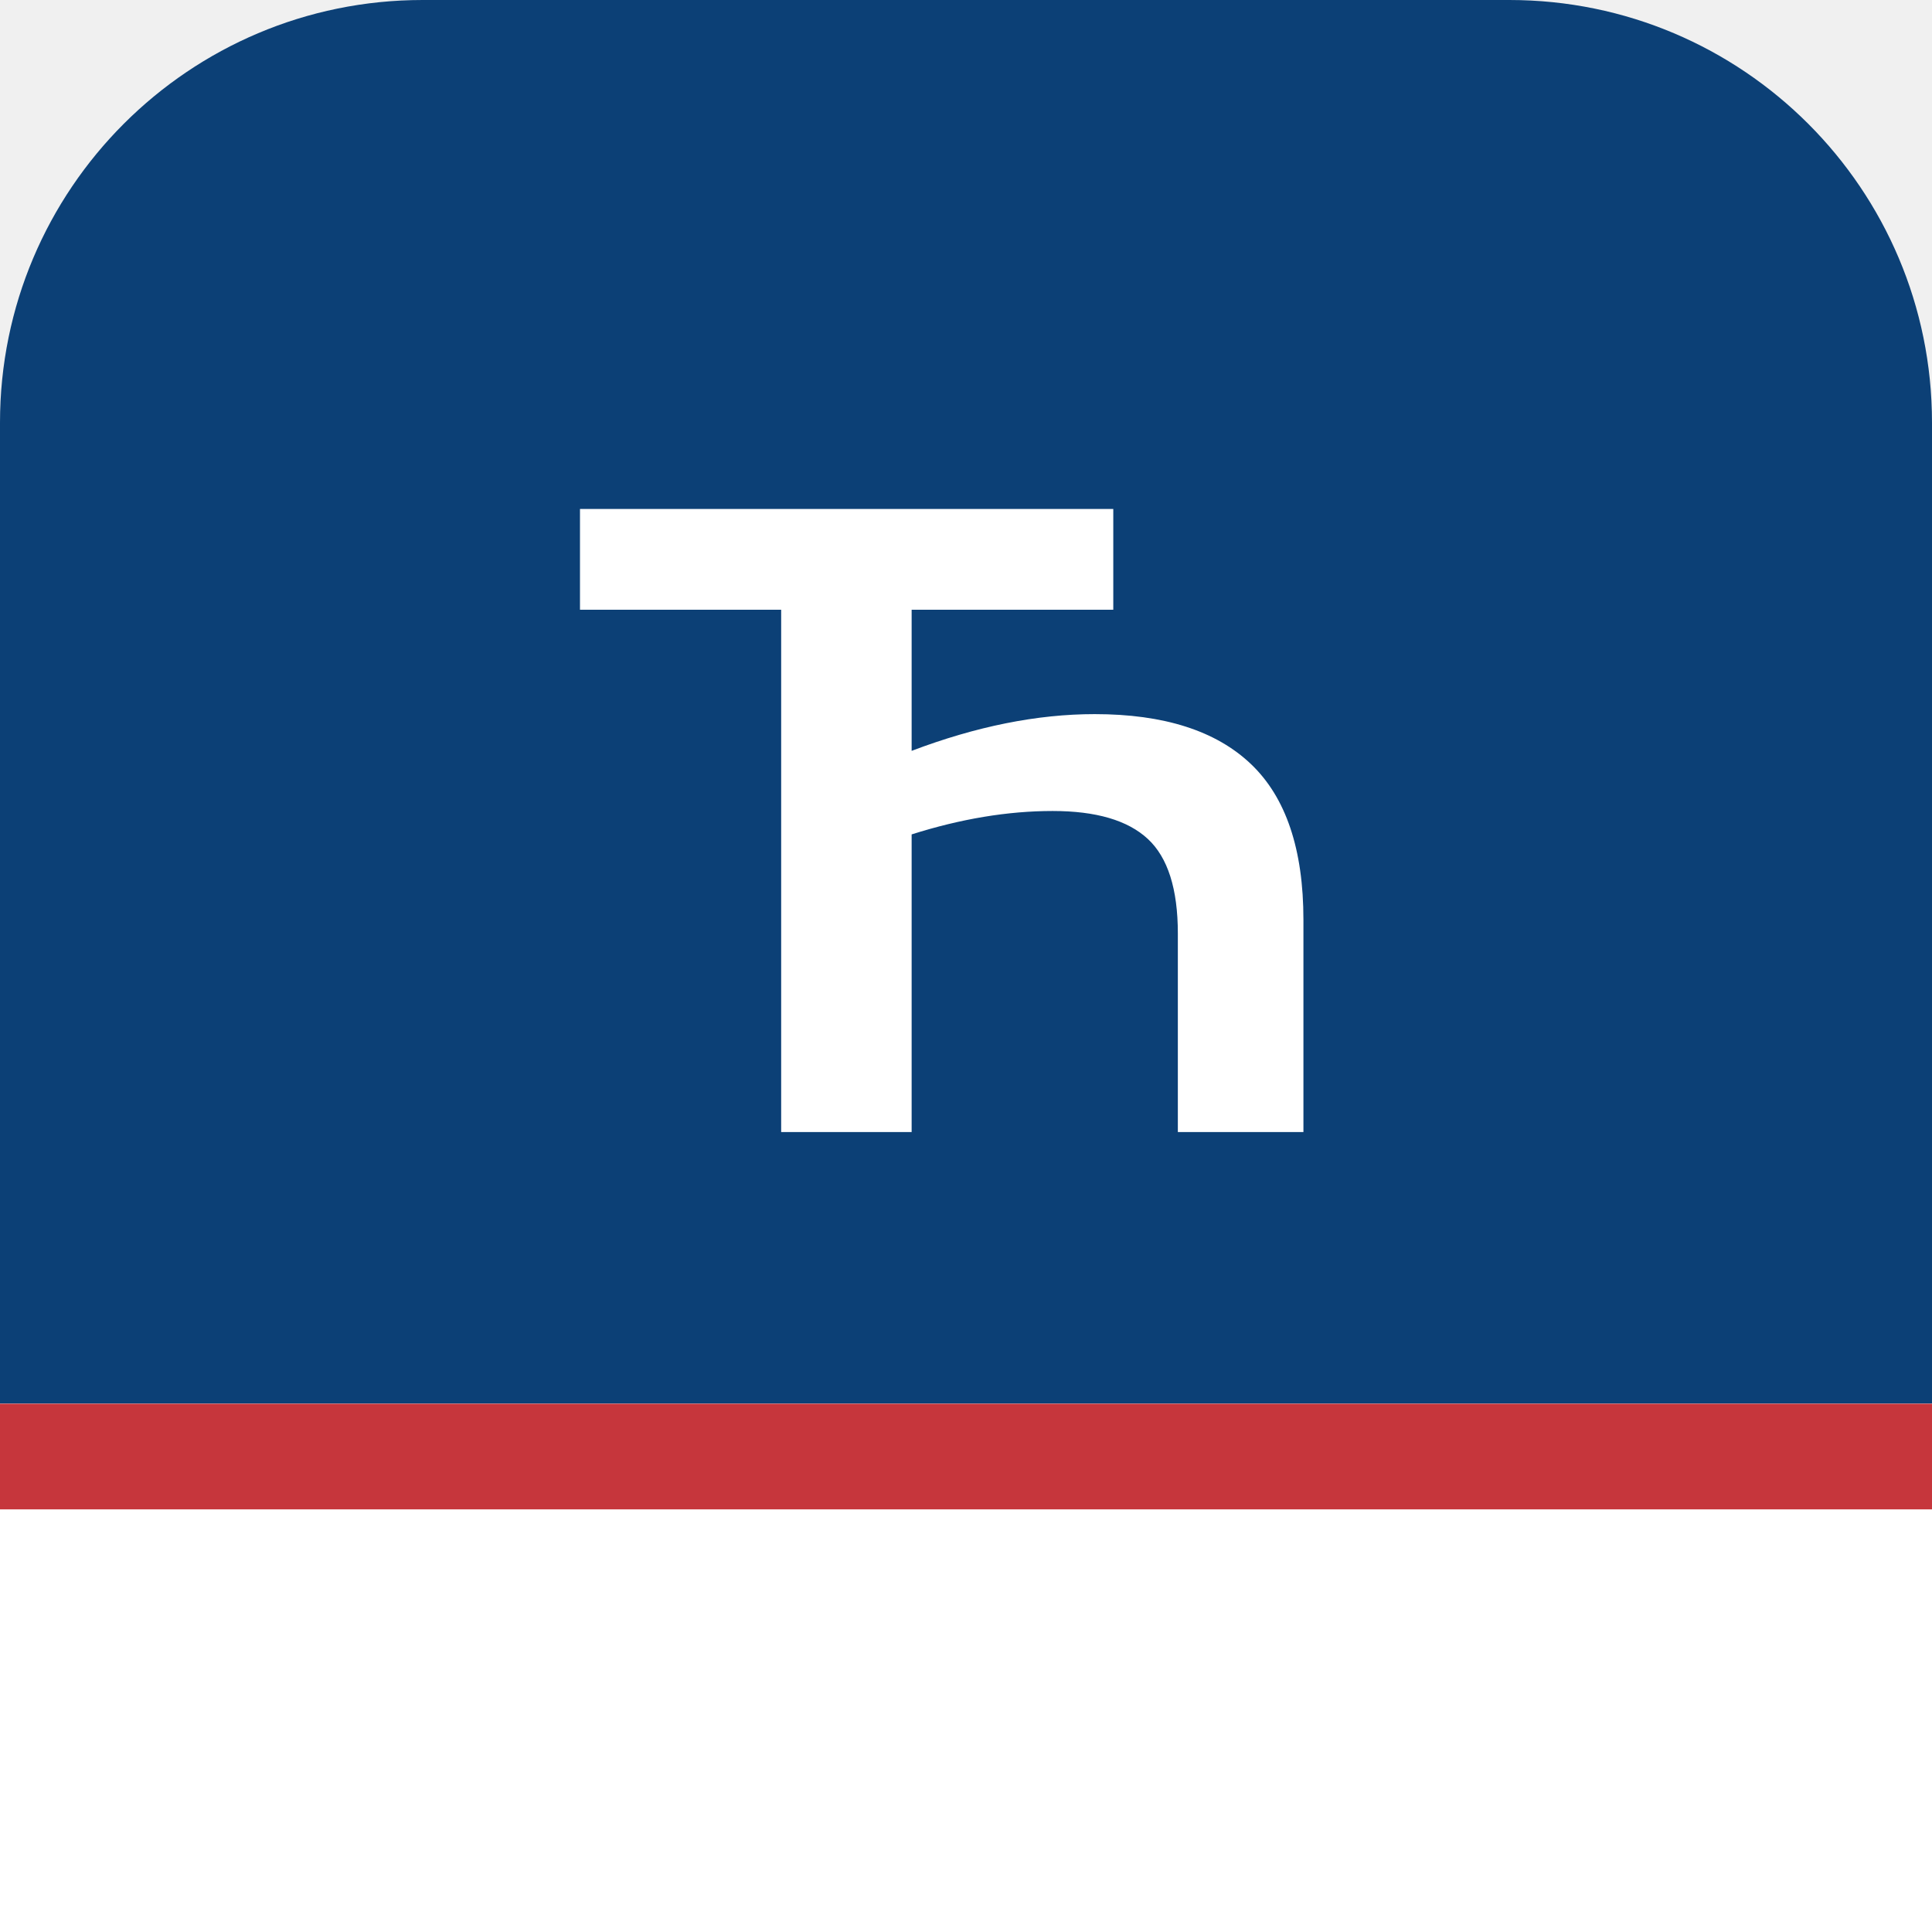
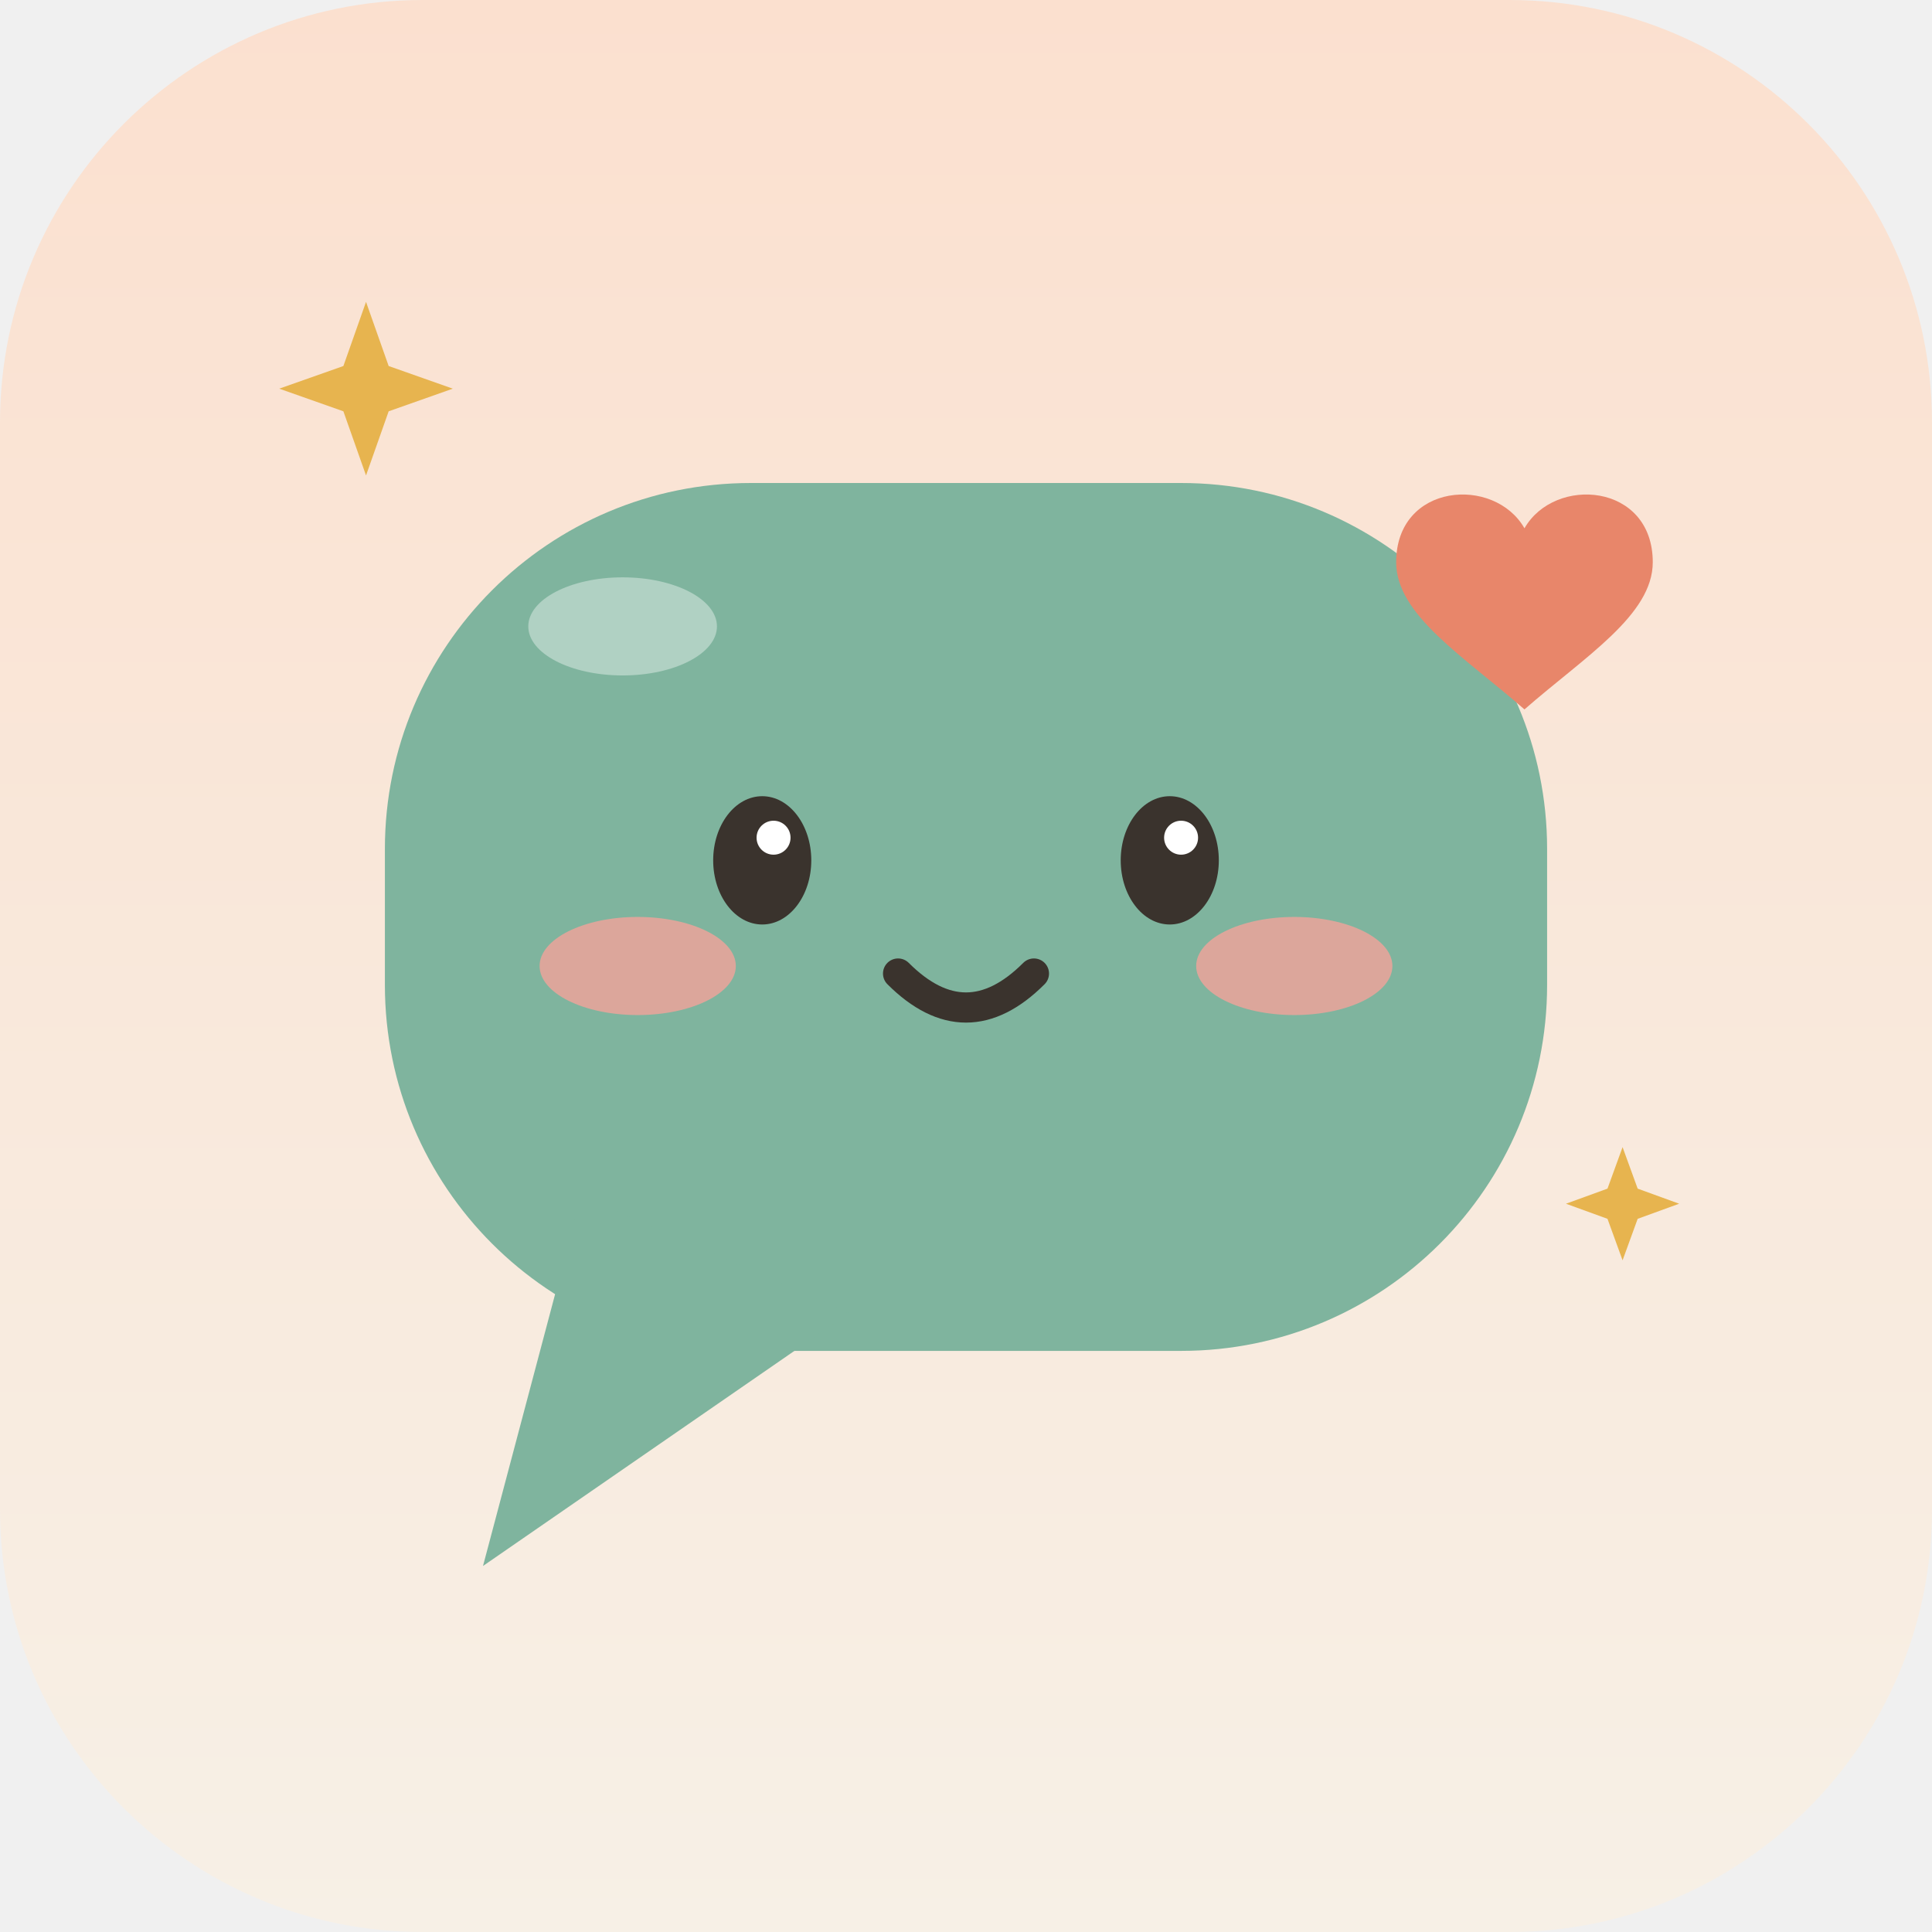
<svg xmlns="http://www.w3.org/2000/svg" viewBox="0 0 512 512">
-   <rect width="512" height="512" rx="112" fill="#0c4076" />
-   <rect y="372" width="512" height="140" fill="#ffffff" />
-   <rect y="372" width="512" height="140" rx="0" fill="#ffffff" />
-   <path d="M0 372h512v28H0z" fill="#c6363c" />
-   <text x="256" y="300" font-family="Arial, sans-serif" font-weight="700" font-size="240" fill="#fff" text-anchor="middle">Ћ</text>
+   <defs>
+     <linearGradient id="bg" x1="0" y1="0" x2="0" y2="1">
+       <stop offset="0" stop-color="#FBE0CF" />
+       <stop offset="1" stop-color="#F7F0E6" />
+     </linearGradient>
+   </defs>
+   <rect width="512" height="512" rx="112" fill="url(#bg)" />
+   <g fill="#7FB49E">
+     <rect x="102" y="128" width="308" height="230" rx="97" />
+     <path d="M154 317 225 348 128 415z" />
+   </g>
+   <ellipse cx="165" cy="166" rx="25" ry="13" fill="#fff" opacity=".38" />
+   <g fill="#3A332D">
+     <ellipse cx="202" cy="228" rx="13" ry="17" />
+     <ellipse cx="310" cy="228" rx="13" ry="17" />
+   </g>
+   <g fill="#fff">
+     <circle cx="205" cy="222" r="4.5" />
+     <circle cx="313" cy="222" r="4.5" />
+   </g>
+   <g fill="#F4A39A" opacity=".8">
+     <ellipse cx="169" cy="256" rx="26" ry="13" />
+     <ellipse cx="343" cy="256" rx="26" ry="13" />
+   </g>
+   <path d="M238 258q18 18 36 0" fill="none" stroke="#3A332D" stroke-width="8" stroke-linecap="round" />
+   <path d="M404 140c-8-14-34-12-34 9 0 14 18 25 34 39 16-14 34-25 34-39 0-21-26-23-34-9z" fill="#E8866A" />
+   <path d="M97 80l6 17 17 6-17 6-6 17-6-17-17-6 17-6z" fill="#E7B44F" />
+   <path d="M430 304l4 11 11 4-11 4-4 11-4-11-11-4 11-4z" fill="#E7B44F" />
</svg>
